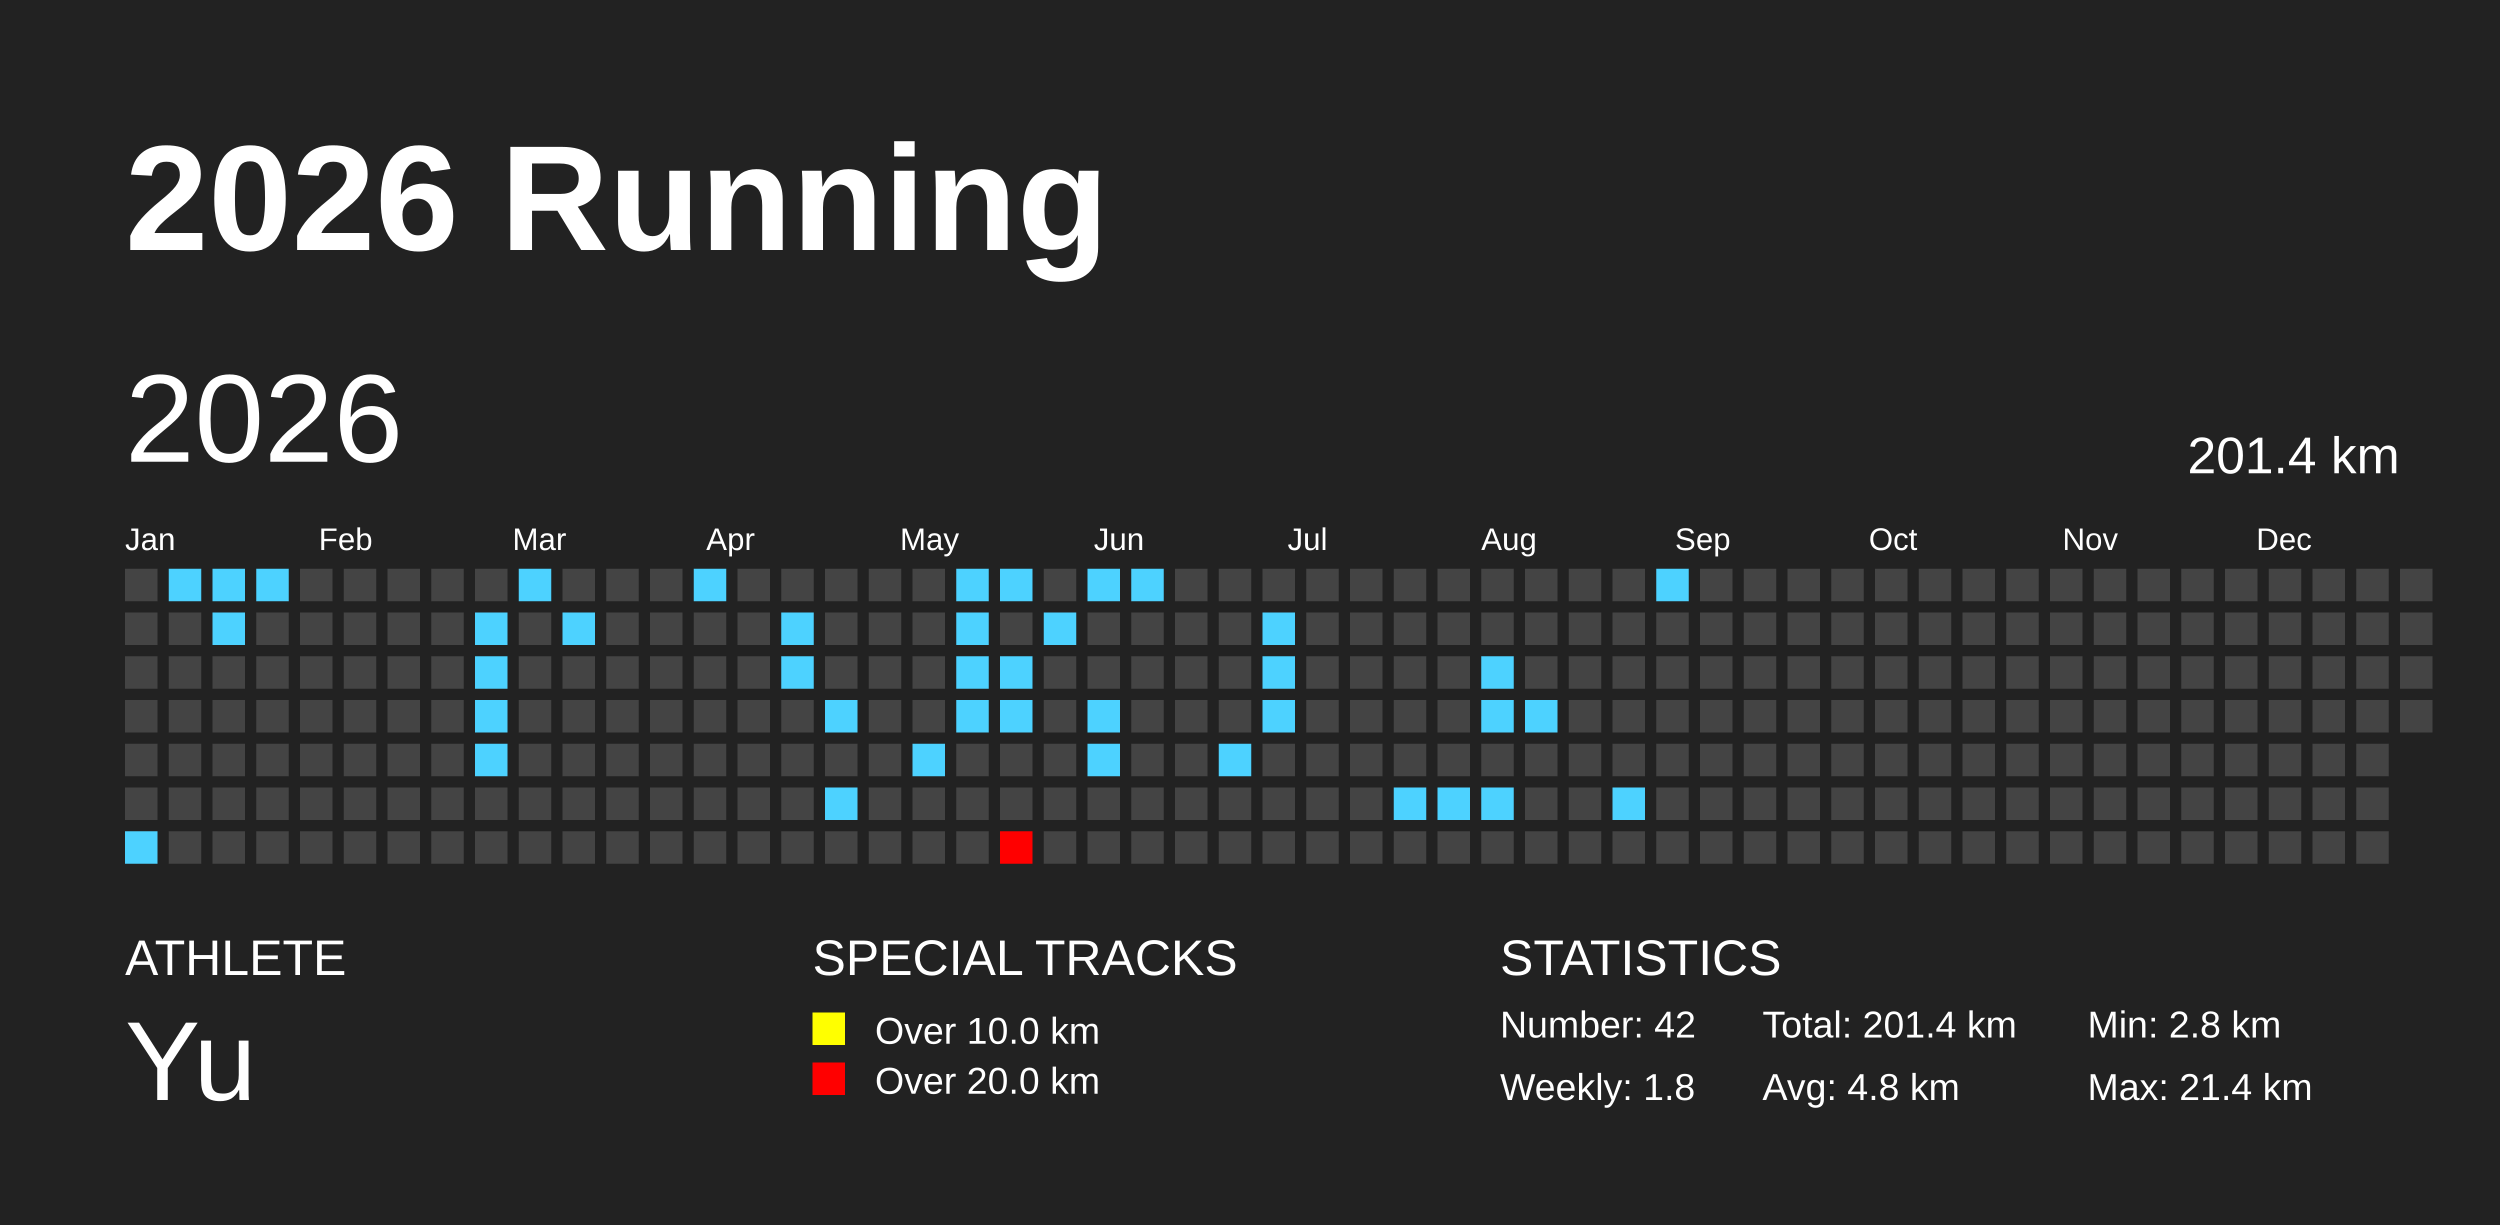
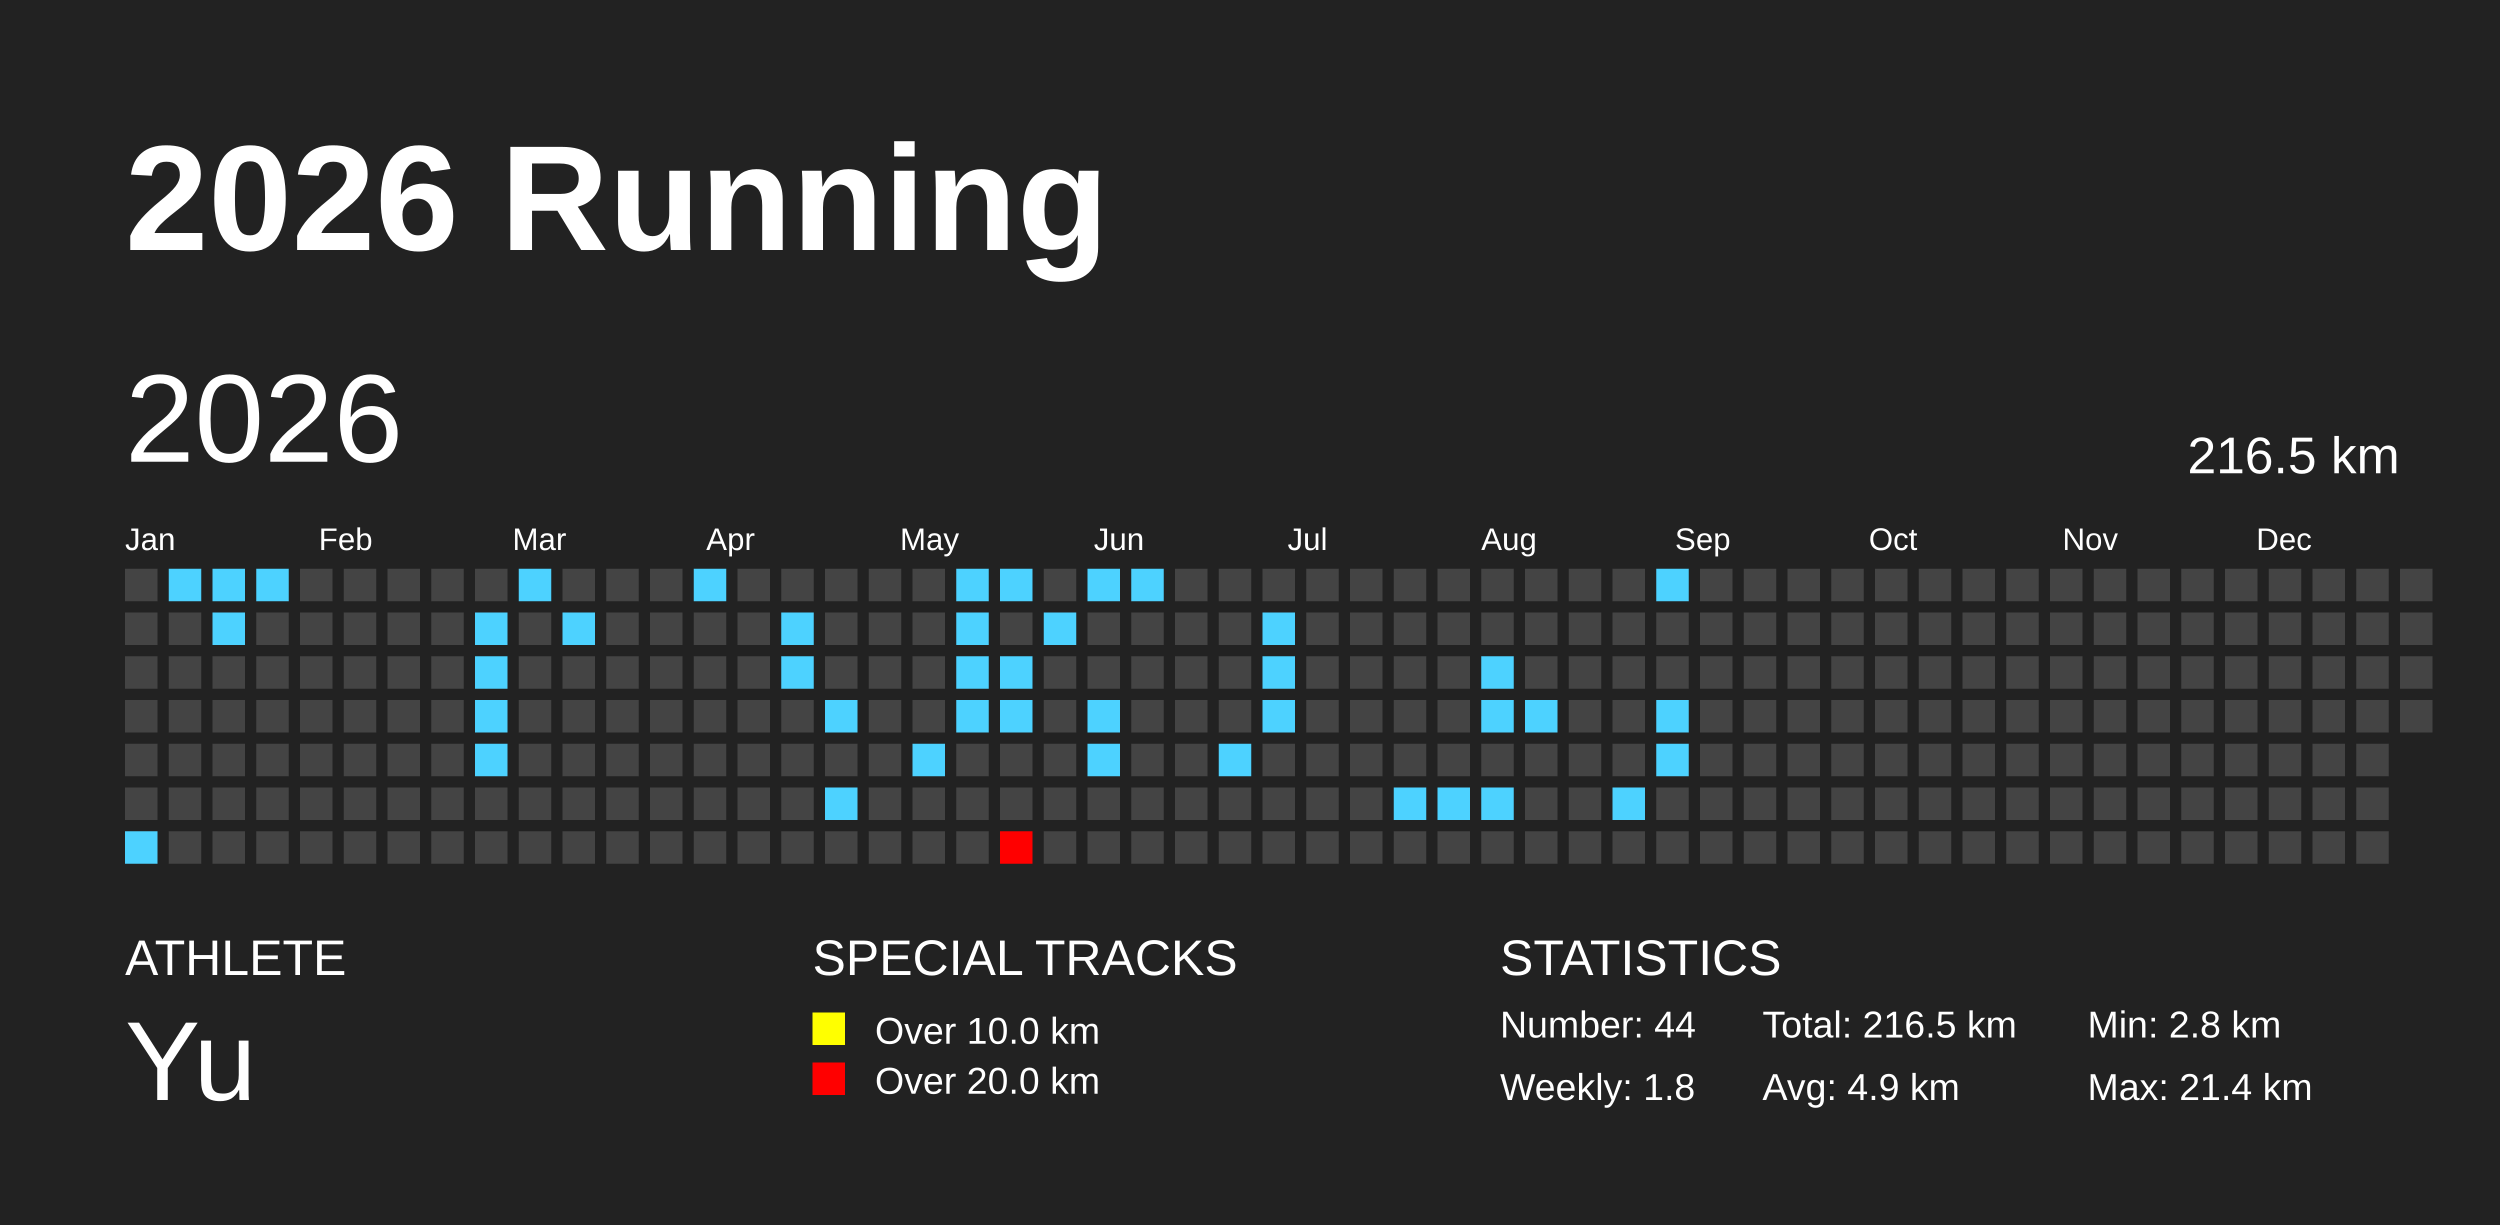
<svg xmlns="http://www.w3.org/2000/svg" baseProfile="full" height="98mm" version="1.1" viewBox="0,0,200,98" width="200mm">
  <defs />
  <rect fill="#222222" height="98" width="200" x="0" y="0" />
  <text fill="#FFFFFF" style="font-size:12px; font-family:Arial; font-weight:bold;" x="10" y="20">2026 Running</text>
  <text fill="#FFFFFF" style="font-size:4px; font-family:Arial" x="10" y="78">ATHLETE</text>
  <text fill="#FFFFFF" style="font-size:9px; font-family:Arial" x="10" y="88">Yu</text>
  <text fill="#FFFFFF" style="font-size:4px; font-family:Arial" x="65" y="78">SPECIAL TRACKS</text>
  <rect fill="yellow" height="2.6" width="2.6" x="65" y="81" />
  <text fill="#FFFFFF" style="font-size:3px; font-family:Arial" x="70" y="83.5">Over 10.0 km</text>
  <rect fill="red" height="2.6" width="2.6" x="65" y="85" />
  <text fill="#FFFFFF" style="font-size:3px; font-family:Arial" x="70" y="87.5">Over 20.0 km</text>
  <text fill="#FFFFFF" style="font-size:4px; font-family:Arial" x="120" y="78">STATISTICS</text>
-   <text fill="#FFFFFF" style="font-size:3px; font-family:Arial" x="120" y="83">Number: 42</text>
+   <text fill="#FFFFFF" style="font-size:3px; font-family:Arial" x="120" y="83">Number: 44</text>
  <text fill="#FFFFFF" style="font-size:3px; font-family:Arial" x="120" y="88">Weekly: 1.8</text>
-   <text fill="#FFFFFF" style="font-size:3px; font-family:Arial" x="141" y="83">Total: 201.4 km</text>
-   <text fill="#FFFFFF" style="font-size:3px; font-family:Arial" x="141" y="88">Avg: 4.8 km</text>
+   <text fill="#FFFFFF" style="font-size:3px; font-family:Arial" x="141" y="83">Total: 216.5 km</text>
+   <text fill="#FFFFFF" style="font-size:3px; font-family:Arial" x="141" y="88">Avg: 4.9 km</text>
  <text fill="#FFFFFF" style="font-size:3px; font-family:Arial" x="167" y="83">Min: 2.8 km</text>
  <text fill="#FFFFFF" style="font-size:3px; font-family:Arial" x="167" y="88">Max: 21.4 km</text>
  <text dominant-baseline="hanging" fill="#FFFFFF" style="font-size:10.0px; font-family:Arial;" x="10" y="30">2026</text>
-   <text dominant-baseline="hanging" fill="#FFFFFF" style="font-size:4.125px; font-family:Arial;" x="175" y="35">201.4 km</text>
+   <text dominant-baseline="hanging" fill="#FFFFFF" style="font-size:4.125px; font-family:Arial;" x="175" y="35">216.5 km</text>
  <text fill="#FFFFFF" style="font-size:2.5px; font-family:Arial" x="10.0" y="44">Jan</text>
  <text fill="#FFFFFF" style="font-size:2.5px; font-family:Arial" x="25.5" y="44">Feb</text>
  <text fill="#FFFFFF" style="font-size:2.5px; font-family:Arial" x="41.0" y="44">Mar</text>
  <text fill="#FFFFFF" style="font-size:2.5px; font-family:Arial" x="56.5" y="44">Apr</text>
  <text fill="#FFFFFF" style="font-size:2.5px; font-family:Arial" x="72.0" y="44">May</text>
  <text fill="#FFFFFF" style="font-size:2.5px; font-family:Arial" x="87.5" y="44">Jun</text>
  <text fill="#FFFFFF" style="font-size:2.5px; font-family:Arial" x="103.0" y="44">Jul</text>
  <text fill="#FFFFFF" style="font-size:2.5px; font-family:Arial" x="118.5" y="44">Aug</text>
  <text fill="#FFFFFF" style="font-size:2.5px; font-family:Arial" x="134.0" y="44">Sep</text>
  <text fill="#FFFFFF" style="font-size:2.5px; font-family:Arial" x="149.5" y="44">Oct</text>
  <text fill="#FFFFFF" style="font-size:2.5px; font-family:Arial" x="165.0" y="44">Nov</text>
  <text fill="#FFFFFF" style="font-size:2.5px; font-family:Arial" x="180.5" y="44">Dec</text>
  <rect fill="#444444" height="2.6" width="2.6" x="10.0" y="45.5" />
  <rect fill="#444444" height="2.6" width="2.6" x="10.0" y="49.0" />
  <rect fill="#444444" height="2.6" width="2.6" x="10.0" y="52.5" />
  <rect fill="#444444" height="2.6" width="2.6" x="10.0" y="56.0" />
  <rect fill="#444444" height="2.6" width="2.6" x="10.0" y="59.5" />
  <rect fill="#444444" height="2.6" width="2.6" x="10.0" y="63.0" />
  <rect fill="#4dd2ff" height="2.6" width="2.6" x="10.0" y="66.5" />
  <rect fill="#4dd2ff" height="2.6" width="2.6" x="13.5" y="45.5" />
  <rect fill="#444444" height="2.6" width="2.6" x="13.5" y="49.0" />
  <rect fill="#444444" height="2.6" width="2.6" x="13.5" y="52.5" />
  <rect fill="#444444" height="2.6" width="2.6" x="13.5" y="56.0" />
  <rect fill="#444444" height="2.6" width="2.6" x="13.5" y="59.5" />
  <rect fill="#444444" height="2.6" width="2.6" x="13.5" y="63.0" />
  <rect fill="#444444" height="2.6" width="2.6" x="13.5" y="66.5" />
  <rect fill="#4dd2ff" height="2.6" width="2.6" x="17.0" y="45.5" />
  <rect fill="#4dd2ff" height="2.6" width="2.6" x="17.0" y="49.0" />
  <rect fill="#444444" height="2.6" width="2.6" x="17.0" y="52.5" />
  <rect fill="#444444" height="2.6" width="2.6" x="17.0" y="56.0" />
  <rect fill="#444444" height="2.6" width="2.6" x="17.0" y="59.5" />
  <rect fill="#444444" height="2.6" width="2.6" x="17.0" y="63.0" />
  <rect fill="#444444" height="2.6" width="2.6" x="17.0" y="66.5" />
  <rect fill="#4dd2ff" height="2.6" width="2.6" x="20.5" y="45.5" />
  <rect fill="#444444" height="2.6" width="2.6" x="20.5" y="49.0" />
  <rect fill="#444444" height="2.6" width="2.6" x="20.5" y="52.5" />
  <rect fill="#444444" height="2.6" width="2.6" x="20.5" y="56.0" />
  <rect fill="#444444" height="2.6" width="2.6" x="20.5" y="59.5" />
  <rect fill="#444444" height="2.6" width="2.6" x="20.5" y="63.0" />
  <rect fill="#444444" height="2.6" width="2.6" x="20.5" y="66.5" />
  <rect fill="#444444" height="2.6" width="2.6" x="24.0" y="45.5" />
  <rect fill="#444444" height="2.6" width="2.6" x="24.0" y="49.0" />
  <rect fill="#444444" height="2.6" width="2.6" x="24.0" y="52.5" />
  <rect fill="#444444" height="2.6" width="2.6" x="24.0" y="56.0" />
  <rect fill="#444444" height="2.6" width="2.6" x="24.0" y="59.5" />
  <rect fill="#444444" height="2.6" width="2.6" x="24.0" y="63.0" />
  <rect fill="#444444" height="2.6" width="2.6" x="24.0" y="66.5" />
  <rect fill="#444444" height="2.6" width="2.6" x="27.5" y="45.5" />
  <rect fill="#444444" height="2.6" width="2.6" x="27.5" y="49.0" />
  <rect fill="#444444" height="2.6" width="2.6" x="27.5" y="52.5" />
  <rect fill="#444444" height="2.6" width="2.6" x="27.5" y="56.0" />
  <rect fill="#444444" height="2.6" width="2.6" x="27.5" y="59.5" />
  <rect fill="#444444" height="2.6" width="2.6" x="27.5" y="63.0" />
  <rect fill="#444444" height="2.6" width="2.6" x="27.5" y="66.5" />
  <rect fill="#444444" height="2.6" width="2.6" x="31.0" y="45.5" />
  <rect fill="#444444" height="2.6" width="2.6" x="31.0" y="49.0" />
  <rect fill="#444444" height="2.6" width="2.6" x="31.0" y="52.5" />
  <rect fill="#444444" height="2.6" width="2.6" x="31.0" y="56.0" />
  <rect fill="#444444" height="2.6" width="2.6" x="31.0" y="59.5" />
  <rect fill="#444444" height="2.6" width="2.6" x="31.0" y="63.0" />
  <rect fill="#444444" height="2.6" width="2.6" x="31.0" y="66.5" />
  <rect fill="#444444" height="2.6" width="2.6" x="34.5" y="45.5" />
  <rect fill="#444444" height="2.6" width="2.6" x="34.5" y="49.0" />
  <rect fill="#444444" height="2.6" width="2.6" x="34.5" y="52.5" />
  <rect fill="#444444" height="2.6" width="2.6" x="34.5" y="56.0" />
  <rect fill="#444444" height="2.6" width="2.6" x="34.5" y="59.5" />
  <rect fill="#444444" height="2.6" width="2.6" x="34.5" y="63.0" />
  <rect fill="#444444" height="2.6" width="2.6" x="34.5" y="66.5" />
  <rect fill="#444444" height="2.6" width="2.6" x="38.0" y="45.5" />
  <rect fill="#4dd2ff" height="2.6" width="2.6" x="38.0" y="49.0" />
  <rect fill="#4dd2ff" height="2.6" width="2.6" x="38.0" y="52.5" />
  <rect fill="#4dd2ff" height="2.6" width="2.6" x="38.0" y="56.0" />
  <rect fill="#4dd2ff" height="2.6" width="2.6" x="38.0" y="59.5" />
  <rect fill="#444444" height="2.6" width="2.6" x="38.0" y="63.0" />
  <rect fill="#444444" height="2.6" width="2.6" x="38.0" y="66.5" />
  <rect fill="#4dd2ff" height="2.6" width="2.6" x="41.5" y="45.5" />
  <rect fill="#444444" height="2.6" width="2.6" x="41.5" y="49.0" />
  <rect fill="#444444" height="2.6" width="2.6" x="41.5" y="52.5" />
  <rect fill="#444444" height="2.6" width="2.6" x="41.5" y="56.0" />
  <rect fill="#444444" height="2.6" width="2.6" x="41.5" y="59.5" />
  <rect fill="#444444" height="2.6" width="2.6" x="41.5" y="63.0" />
  <rect fill="#444444" height="2.6" width="2.6" x="41.5" y="66.5" />
  <rect fill="#444444" height="2.6" width="2.6" x="45.0" y="45.5" />
  <rect fill="#4dd2ff" height="2.6" width="2.6" x="45.0" y="49.0" />
  <rect fill="#444444" height="2.6" width="2.6" x="45.0" y="52.5" />
  <rect fill="#444444" height="2.6" width="2.6" x="45.0" y="56.0" />
  <rect fill="#444444" height="2.6" width="2.6" x="45.0" y="59.5" />
  <rect fill="#444444" height="2.6" width="2.6" x="45.0" y="63.0" />
  <rect fill="#444444" height="2.6" width="2.6" x="45.0" y="66.5" />
  <rect fill="#444444" height="2.6" width="2.6" x="48.5" y="45.5" />
  <rect fill="#444444" height="2.6" width="2.6" x="48.5" y="49.0" />
  <rect fill="#444444" height="2.6" width="2.6" x="48.5" y="52.5" />
  <rect fill="#444444" height="2.6" width="2.6" x="48.5" y="56.0" />
  <rect fill="#444444" height="2.6" width="2.6" x="48.5" y="59.5" />
  <rect fill="#444444" height="2.6" width="2.6" x="48.5" y="63.0" />
  <rect fill="#444444" height="2.6" width="2.6" x="48.5" y="66.5" />
  <rect fill="#444444" height="2.6" width="2.6" x="52.0" y="45.5" />
  <rect fill="#444444" height="2.6" width="2.6" x="52.0" y="49.0" />
  <rect fill="#444444" height="2.6" width="2.6" x="52.0" y="52.5" />
  <rect fill="#444444" height="2.6" width="2.6" x="52.0" y="56.0" />
  <rect fill="#444444" height="2.6" width="2.6" x="52.0" y="59.5" />
  <rect fill="#444444" height="2.6" width="2.6" x="52.0" y="63.0" />
  <rect fill="#444444" height="2.6" width="2.6" x="52.0" y="66.5" />
  <rect fill="#4dd2ff" height="2.6" width="2.6" x="55.5" y="45.5" />
  <rect fill="#444444" height="2.6" width="2.6" x="55.5" y="49.0" />
  <rect fill="#444444" height="2.6" width="2.6" x="55.5" y="52.5" />
  <rect fill="#444444" height="2.6" width="2.6" x="55.5" y="56.0" />
  <rect fill="#444444" height="2.6" width="2.6" x="55.5" y="59.5" />
  <rect fill="#444444" height="2.6" width="2.6" x="55.5" y="63.0" />
  <rect fill="#444444" height="2.6" width="2.6" x="55.5" y="66.5" />
  <rect fill="#444444" height="2.6" width="2.6" x="59.0" y="45.5" />
  <rect fill="#444444" height="2.6" width="2.6" x="59.0" y="49.0" />
  <rect fill="#444444" height="2.6" width="2.6" x="59.0" y="52.5" />
  <rect fill="#444444" height="2.6" width="2.6" x="59.0" y="56.0" />
  <rect fill="#444444" height="2.6" width="2.6" x="59.0" y="59.5" />
  <rect fill="#444444" height="2.6" width="2.6" x="59.0" y="63.0" />
  <rect fill="#444444" height="2.6" width="2.6" x="59.0" y="66.5" />
  <rect fill="#444444" height="2.6" width="2.6" x="62.5" y="45.5" />
  <rect fill="#4dd2ff" height="2.6" width="2.6" x="62.5" y="49.0" />
  <rect fill="#4dd2ff" height="2.6" width="2.6" x="62.5" y="52.5" />
  <rect fill="#444444" height="2.6" width="2.6" x="62.5" y="56.0" />
  <rect fill="#444444" height="2.6" width="2.6" x="62.5" y="59.5" />
  <rect fill="#444444" height="2.6" width="2.6" x="62.5" y="63.0" />
  <rect fill="#444444" height="2.6" width="2.6" x="62.5" y="66.5" />
  <rect fill="#444444" height="2.6" width="2.6" x="66.0" y="45.5" />
  <rect fill="#444444" height="2.6" width="2.6" x="66.0" y="49.0" />
  <rect fill="#444444" height="2.6" width="2.6" x="66.0" y="52.5" />
  <rect fill="#4dd2ff" height="2.6" width="2.6" x="66.0" y="56.0" />
  <rect fill="#444444" height="2.6" width="2.6" x="66.0" y="59.5" />
  <rect fill="#4dd2ff" height="2.6" width="2.6" x="66.0" y="63.0" />
  <rect fill="#444444" height="2.6" width="2.6" x="66.0" y="66.5" />
  <rect fill="#444444" height="2.6" width="2.6" x="69.5" y="45.5" />
  <rect fill="#444444" height="2.6" width="2.6" x="69.5" y="49.0" />
  <rect fill="#444444" height="2.6" width="2.6" x="69.5" y="52.5" />
  <rect fill="#444444" height="2.6" width="2.6" x="69.5" y="56.0" />
  <rect fill="#444444" height="2.6" width="2.6" x="69.5" y="59.5" />
  <rect fill="#444444" height="2.6" width="2.6" x="69.5" y="63.0" />
  <rect fill="#444444" height="2.6" width="2.6" x="69.5" y="66.5" />
  <rect fill="#444444" height="2.6" width="2.6" x="73.0" y="45.5" />
  <rect fill="#444444" height="2.6" width="2.6" x="73.0" y="49.0" />
  <rect fill="#444444" height="2.6" width="2.6" x="73.0" y="52.5" />
  <rect fill="#444444" height="2.6" width="2.6" x="73.0" y="56.0" />
  <rect fill="#4dd2ff" height="2.6" width="2.6" x="73.0" y="59.5" />
  <rect fill="#444444" height="2.6" width="2.6" x="73.0" y="63.0" />
  <rect fill="#444444" height="2.6" width="2.6" x="73.0" y="66.5" />
  <rect fill="#4dd2ff" height="2.6" width="2.6" x="76.5" y="45.5" />
  <rect fill="#4dd2ff" height="2.6" width="2.6" x="76.5" y="49.0" />
  <rect fill="#4dd2ff" height="2.6" width="2.6" x="76.5" y="52.5" />
  <rect fill="#4dd2ff" height="2.6" width="2.6" x="76.5" y="56.0" />
  <rect fill="#444444" height="2.6" width="2.6" x="76.5" y="59.5" />
  <rect fill="#444444" height="2.6" width="2.6" x="76.5" y="63.0" />
  <rect fill="#444444" height="2.6" width="2.6" x="76.5" y="66.5" />
  <rect fill="#4dd2ff" height="2.6" width="2.6" x="80.0" y="45.5" />
  <rect fill="#444444" height="2.6" width="2.6" x="80.0" y="49.0" />
  <rect fill="#4dd2ff" height="2.6" width="2.6" x="80.0" y="52.5" />
  <rect fill="#4dd2ff" height="2.6" width="2.6" x="80.0" y="56.0" />
  <rect fill="#444444" height="2.6" width="2.6" x="80.0" y="59.5" />
  <rect fill="#444444" height="2.6" width="2.6" x="80.0" y="63.0" />
  <rect fill="red" height="2.6" width="2.6" x="80.0" y="66.5" />
  <rect fill="#444444" height="2.6" width="2.6" x="83.5" y="45.5" />
  <rect fill="#4dd2ff" height="2.6" width="2.6" x="83.5" y="49.0" />
  <rect fill="#444444" height="2.6" width="2.6" x="83.5" y="52.5" />
  <rect fill="#444444" height="2.6" width="2.6" x="83.5" y="56.0" />
  <rect fill="#444444" height="2.6" width="2.6" x="83.5" y="59.5" />
  <rect fill="#444444" height="2.6" width="2.6" x="83.5" y="63.0" />
  <rect fill="#444444" height="2.6" width="2.6" x="83.5" y="66.5" />
  <rect fill="#4dd2ff" height="2.6" width="2.6" x="87.0" y="45.5" />
  <rect fill="#444444" height="2.6" width="2.6" x="87.0" y="49.0" />
  <rect fill="#444444" height="2.6" width="2.6" x="87.0" y="52.5" />
  <rect fill="#4dd2ff" height="2.6" width="2.6" x="87.0" y="56.0" />
  <rect fill="#4dd2ff" height="2.6" width="2.6" x="87.0" y="59.5" />
  <rect fill="#444444" height="2.6" width="2.6" x="87.0" y="63.0" />
  <rect fill="#444444" height="2.6" width="2.6" x="87.0" y="66.5" />
  <rect fill="#4dd2ff" height="2.6" width="2.6" x="90.5" y="45.5" />
  <rect fill="#444444" height="2.6" width="2.6" x="90.5" y="49.0" />
  <rect fill="#444444" height="2.6" width="2.6" x="90.5" y="52.5" />
  <rect fill="#444444" height="2.6" width="2.6" x="90.5" y="56.0" />
  <rect fill="#444444" height="2.6" width="2.6" x="90.5" y="59.5" />
  <rect fill="#444444" height="2.6" width="2.6" x="90.5" y="63.0" />
  <rect fill="#444444" height="2.6" width="2.6" x="90.5" y="66.5" />
  <rect fill="#444444" height="2.6" width="2.6" x="94.0" y="45.5" />
  <rect fill="#444444" height="2.6" width="2.6" x="94.0" y="49.0" />
  <rect fill="#444444" height="2.6" width="2.6" x="94.0" y="52.5" />
  <rect fill="#444444" height="2.6" width="2.6" x="94.0" y="56.0" />
  <rect fill="#444444" height="2.6" width="2.6" x="94.0" y="59.5" />
  <rect fill="#444444" height="2.6" width="2.6" x="94.0" y="63.0" />
  <rect fill="#444444" height="2.6" width="2.6" x="94.0" y="66.5" />
  <rect fill="#444444" height="2.6" width="2.6" x="97.5" y="45.5" />
  <rect fill="#444444" height="2.6" width="2.6" x="97.5" y="49.0" />
  <rect fill="#444444" height="2.6" width="2.6" x="97.5" y="52.5" />
  <rect fill="#444444" height="2.6" width="2.6" x="97.5" y="56.0" />
  <rect fill="#4dd2ff" height="2.6" width="2.6" x="97.5" y="59.5" />
  <rect fill="#444444" height="2.6" width="2.6" x="97.5" y="63.0" />
  <rect fill="#444444" height="2.6" width="2.6" x="97.5" y="66.5" />
  <rect fill="#444444" height="2.6" width="2.6" x="101.0" y="45.5" />
  <rect fill="#4dd2ff" height="2.6" width="2.6" x="101.0" y="49.0" />
  <rect fill="#4dd2ff" height="2.6" width="2.6" x="101.0" y="52.5" />
  <rect fill="#4dd2ff" height="2.6" width="2.6" x="101.0" y="56.0" />
  <rect fill="#444444" height="2.6" width="2.6" x="101.0" y="59.5" />
  <rect fill="#444444" height="2.6" width="2.6" x="101.0" y="63.0" />
  <rect fill="#444444" height="2.6" width="2.6" x="101.0" y="66.5" />
  <rect fill="#444444" height="2.6" width="2.6" x="104.5" y="45.5" />
  <rect fill="#444444" height="2.6" width="2.6" x="104.5" y="49.0" />
  <rect fill="#444444" height="2.6" width="2.6" x="104.5" y="52.5" />
  <rect fill="#444444" height="2.6" width="2.6" x="104.5" y="56.0" />
  <rect fill="#444444" height="2.6" width="2.6" x="104.5" y="59.5" />
  <rect fill="#444444" height="2.6" width="2.6" x="104.5" y="63.0" />
  <rect fill="#444444" height="2.6" width="2.6" x="104.5" y="66.5" />
  <rect fill="#444444" height="2.6" width="2.6" x="108.0" y="45.5" />
  <rect fill="#444444" height="2.6" width="2.6" x="108.0" y="49.0" />
  <rect fill="#444444" height="2.6" width="2.6" x="108.0" y="52.5" />
  <rect fill="#444444" height="2.6" width="2.6" x="108.0" y="56.0" />
  <rect fill="#444444" height="2.6" width="2.6" x="108.0" y="59.5" />
  <rect fill="#444444" height="2.6" width="2.6" x="108.0" y="63.0" />
  <rect fill="#444444" height="2.6" width="2.6" x="108.0" y="66.5" />
  <rect fill="#444444" height="2.6" width="2.6" x="111.5" y="45.5" />
  <rect fill="#444444" height="2.6" width="2.6" x="111.5" y="49.0" />
  <rect fill="#444444" height="2.6" width="2.6" x="111.5" y="52.5" />
  <rect fill="#444444" height="2.6" width="2.6" x="111.5" y="56.0" />
  <rect fill="#444444" height="2.6" width="2.6" x="111.5" y="59.5" />
  <rect fill="#4dd2ff" height="2.6" width="2.6" x="111.5" y="63.0" />
  <rect fill="#444444" height="2.6" width="2.6" x="111.5" y="66.5" />
  <rect fill="#444444" height="2.6" width="2.6" x="115.0" y="45.5" />
  <rect fill="#444444" height="2.6" width="2.6" x="115.0" y="49.0" />
  <rect fill="#444444" height="2.6" width="2.6" x="115.0" y="52.5" />
  <rect fill="#444444" height="2.6" width="2.6" x="115.0" y="56.0" />
  <rect fill="#444444" height="2.6" width="2.6" x="115.0" y="59.5" />
  <rect fill="#4dd2ff" height="2.6" width="2.6" x="115.0" y="63.0" />
  <rect fill="#444444" height="2.6" width="2.6" x="115.0" y="66.5" />
  <rect fill="#444444" height="2.6" width="2.6" x="118.5" y="45.5" />
  <rect fill="#444444" height="2.6" width="2.6" x="118.5" y="49.0" />
  <rect fill="#4dd2ff" height="2.6" width="2.6" x="118.5" y="52.5" />
  <rect fill="#4dd2ff" height="2.6" width="2.6" x="118.5" y="56.0" />
  <rect fill="#444444" height="2.6" width="2.6" x="118.5" y="59.5" />
  <rect fill="#4dd2ff" height="2.6" width="2.6" x="118.5" y="63.0" />
  <rect fill="#444444" height="2.6" width="2.6" x="118.5" y="66.5" />
  <rect fill="#444444" height="2.6" width="2.6" x="122.0" y="45.5" />
  <rect fill="#444444" height="2.6" width="2.6" x="122.0" y="49.0" />
  <rect fill="#444444" height="2.6" width="2.6" x="122.0" y="52.5" />
  <rect fill="#4dd2ff" height="2.6" width="2.6" x="122.0" y="56.0" />
  <rect fill="#444444" height="2.6" width="2.6" x="122.0" y="59.5" />
  <rect fill="#444444" height="2.6" width="2.6" x="122.0" y="63.0" />
  <rect fill="#444444" height="2.6" width="2.6" x="122.0" y="66.5" />
  <rect fill="#444444" height="2.6" width="2.6" x="125.5" y="45.5" />
  <rect fill="#444444" height="2.6" width="2.6" x="125.5" y="49.0" />
  <rect fill="#444444" height="2.6" width="2.6" x="125.5" y="52.5" />
  <rect fill="#444444" height="2.6" width="2.6" x="125.5" y="56.0" />
  <rect fill="#444444" height="2.6" width="2.6" x="125.5" y="59.5" />
  <rect fill="#444444" height="2.6" width="2.6" x="125.5" y="63.0" />
  <rect fill="#444444" height="2.6" width="2.6" x="125.5" y="66.5" />
  <rect fill="#444444" height="2.6" width="2.6" x="129.0" y="45.5" />
  <rect fill="#444444" height="2.6" width="2.6" x="129.0" y="49.0" />
  <rect fill="#444444" height="2.6" width="2.6" x="129.0" y="52.5" />
  <rect fill="#444444" height="2.6" width="2.6" x="129.0" y="56.0" />
  <rect fill="#444444" height="2.6" width="2.6" x="129.0" y="59.5" />
  <rect fill="#4dd2ff" height="2.6" width="2.6" x="129.0" y="63.0" />
  <rect fill="#444444" height="2.6" width="2.6" x="129.0" y="66.5" />
  <rect fill="#4dd2ff" height="2.6" width="2.6" x="132.5" y="45.5" />
  <rect fill="#444444" height="2.6" width="2.6" x="132.5" y="49.0" />
  <rect fill="#444444" height="2.6" width="2.6" x="132.5" y="52.5" />
-   <rect fill="#444444" height="2.6" width="2.6" x="132.5" y="56.0" />
-   <rect fill="#444444" height="2.6" width="2.6" x="132.5" y="59.5" />
+   <rect fill="#4dd2ff" height="2.6" width="2.6" x="132.5" y="56.0" />
+   <rect fill="#4dd2ff" height="2.6" width="2.6" x="132.5" y="59.5" />
  <rect fill="#444444" height="2.6" width="2.6" x="132.5" y="63.0" />
  <rect fill="#444444" height="2.6" width="2.6" x="132.5" y="66.5" />
  <rect fill="#444444" height="2.6" width="2.6" x="136.0" y="45.5" />
  <rect fill="#444444" height="2.6" width="2.6" x="136.0" y="49.0" />
  <rect fill="#444444" height="2.6" width="2.6" x="136.0" y="52.5" />
  <rect fill="#444444" height="2.6" width="2.6" x="136.0" y="56.0" />
  <rect fill="#444444" height="2.6" width="2.6" x="136.0" y="59.5" />
  <rect fill="#444444" height="2.6" width="2.6" x="136.0" y="63.0" />
  <rect fill="#444444" height="2.6" width="2.6" x="136.0" y="66.5" />
  <rect fill="#444444" height="2.6" width="2.6" x="139.5" y="45.5" />
  <rect fill="#444444" height="2.6" width="2.6" x="139.5" y="49.0" />
  <rect fill="#444444" height="2.6" width="2.6" x="139.5" y="52.5" />
  <rect fill="#444444" height="2.6" width="2.6" x="139.5" y="56.0" />
  <rect fill="#444444" height="2.6" width="2.6" x="139.5" y="59.5" />
  <rect fill="#444444" height="2.6" width="2.6" x="139.5" y="63.0" />
  <rect fill="#444444" height="2.6" width="2.6" x="139.5" y="66.5" />
  <rect fill="#444444" height="2.6" width="2.6" x="143.0" y="45.5" />
  <rect fill="#444444" height="2.6" width="2.6" x="143.0" y="49.0" />
  <rect fill="#444444" height="2.6" width="2.6" x="143.0" y="52.5" />
  <rect fill="#444444" height="2.6" width="2.6" x="143.0" y="56.0" />
  <rect fill="#444444" height="2.6" width="2.6" x="143.0" y="59.5" />
  <rect fill="#444444" height="2.6" width="2.6" x="143.0" y="63.0" />
  <rect fill="#444444" height="2.6" width="2.6" x="143.0" y="66.5" />
  <rect fill="#444444" height="2.6" width="2.6" x="146.5" y="45.5" />
  <rect fill="#444444" height="2.6" width="2.6" x="146.5" y="49.0" />
  <rect fill="#444444" height="2.6" width="2.6" x="146.5" y="52.5" />
  <rect fill="#444444" height="2.6" width="2.6" x="146.5" y="56.0" />
  <rect fill="#444444" height="2.6" width="2.6" x="146.5" y="59.5" />
  <rect fill="#444444" height="2.6" width="2.6" x="146.5" y="63.0" />
  <rect fill="#444444" height="2.6" width="2.6" x="146.5" y="66.5" />
  <rect fill="#444444" height="2.6" width="2.6" x="150.0" y="45.5" />
  <rect fill="#444444" height="2.6" width="2.6" x="150.0" y="49.0" />
  <rect fill="#444444" height="2.6" width="2.6" x="150.0" y="52.5" />
  <rect fill="#444444" height="2.6" width="2.6" x="150.0" y="56.0" />
  <rect fill="#444444" height="2.6" width="2.6" x="150.0" y="59.5" />
  <rect fill="#444444" height="2.6" width="2.6" x="150.0" y="63.0" />
  <rect fill="#444444" height="2.6" width="2.6" x="150.0" y="66.5" />
  <rect fill="#444444" height="2.6" width="2.6" x="153.5" y="45.5" />
  <rect fill="#444444" height="2.6" width="2.6" x="153.5" y="49.0" />
  <rect fill="#444444" height="2.6" width="2.6" x="153.5" y="52.5" />
  <rect fill="#444444" height="2.6" width="2.6" x="153.5" y="56.0" />
  <rect fill="#444444" height="2.6" width="2.6" x="153.5" y="59.5" />
  <rect fill="#444444" height="2.6" width="2.6" x="153.5" y="63.0" />
  <rect fill="#444444" height="2.6" width="2.6" x="153.5" y="66.5" />
  <rect fill="#444444" height="2.6" width="2.6" x="157.0" y="45.5" />
  <rect fill="#444444" height="2.6" width="2.6" x="157.0" y="49.0" />
  <rect fill="#444444" height="2.6" width="2.6" x="157.0" y="52.5" />
  <rect fill="#444444" height="2.6" width="2.6" x="157.0" y="56.0" />
  <rect fill="#444444" height="2.6" width="2.6" x="157.0" y="59.5" />
  <rect fill="#444444" height="2.6" width="2.6" x="157.0" y="63.0" />
  <rect fill="#444444" height="2.6" width="2.6" x="157.0" y="66.5" />
  <rect fill="#444444" height="2.6" width="2.6" x="160.5" y="45.5" />
  <rect fill="#444444" height="2.6" width="2.6" x="160.5" y="49.0" />
  <rect fill="#444444" height="2.6" width="2.6" x="160.5" y="52.5" />
  <rect fill="#444444" height="2.6" width="2.6" x="160.5" y="56.0" />
  <rect fill="#444444" height="2.6" width="2.6" x="160.5" y="59.5" />
  <rect fill="#444444" height="2.6" width="2.6" x="160.5" y="63.0" />
  <rect fill="#444444" height="2.6" width="2.6" x="160.5" y="66.5" />
  <rect fill="#444444" height="2.6" width="2.6" x="164.0" y="45.5" />
  <rect fill="#444444" height="2.6" width="2.6" x="164.0" y="49.0" />
  <rect fill="#444444" height="2.6" width="2.6" x="164.0" y="52.5" />
  <rect fill="#444444" height="2.6" width="2.6" x="164.0" y="56.0" />
  <rect fill="#444444" height="2.6" width="2.6" x="164.0" y="59.5" />
  <rect fill="#444444" height="2.6" width="2.6" x="164.0" y="63.0" />
  <rect fill="#444444" height="2.6" width="2.6" x="164.0" y="66.5" />
  <rect fill="#444444" height="2.6" width="2.6" x="167.5" y="45.5" />
  <rect fill="#444444" height="2.6" width="2.6" x="167.5" y="49.0" />
  <rect fill="#444444" height="2.6" width="2.6" x="167.5" y="52.5" />
  <rect fill="#444444" height="2.6" width="2.6" x="167.5" y="56.0" />
  <rect fill="#444444" height="2.6" width="2.6" x="167.5" y="59.5" />
  <rect fill="#444444" height="2.6" width="2.6" x="167.5" y="63.0" />
  <rect fill="#444444" height="2.6" width="2.6" x="167.5" y="66.5" />
  <rect fill="#444444" height="2.6" width="2.6" x="171.0" y="45.5" />
  <rect fill="#444444" height="2.6" width="2.6" x="171.0" y="49.0" />
  <rect fill="#444444" height="2.6" width="2.6" x="171.0" y="52.5" />
  <rect fill="#444444" height="2.6" width="2.6" x="171.0" y="56.0" />
  <rect fill="#444444" height="2.6" width="2.6" x="171.0" y="59.5" />
  <rect fill="#444444" height="2.6" width="2.6" x="171.0" y="63.0" />
  <rect fill="#444444" height="2.6" width="2.6" x="171.0" y="66.5" />
  <rect fill="#444444" height="2.6" width="2.6" x="174.5" y="45.5" />
  <rect fill="#444444" height="2.6" width="2.6" x="174.5" y="49.0" />
  <rect fill="#444444" height="2.6" width="2.6" x="174.5" y="52.5" />
  <rect fill="#444444" height="2.6" width="2.6" x="174.5" y="56.0" />
  <rect fill="#444444" height="2.6" width="2.6" x="174.5" y="59.5" />
  <rect fill="#444444" height="2.6" width="2.6" x="174.5" y="63.0" />
  <rect fill="#444444" height="2.6" width="2.6" x="174.5" y="66.5" />
  <rect fill="#444444" height="2.6" width="2.6" x="178.0" y="45.5" />
  <rect fill="#444444" height="2.6" width="2.6" x="178.0" y="49.0" />
  <rect fill="#444444" height="2.6" width="2.6" x="178.0" y="52.5" />
  <rect fill="#444444" height="2.6" width="2.6" x="178.0" y="56.0" />
  <rect fill="#444444" height="2.6" width="2.6" x="178.0" y="59.5" />
  <rect fill="#444444" height="2.6" width="2.6" x="178.0" y="63.0" />
  <rect fill="#444444" height="2.6" width="2.6" x="178.0" y="66.5" />
  <rect fill="#444444" height="2.6" width="2.6" x="181.5" y="45.5" />
  <rect fill="#444444" height="2.6" width="2.6" x="181.5" y="49.0" />
  <rect fill="#444444" height="2.6" width="2.6" x="181.5" y="52.5" />
  <rect fill="#444444" height="2.6" width="2.6" x="181.5" y="56.0" />
  <rect fill="#444444" height="2.6" width="2.6" x="181.5" y="59.5" />
  <rect fill="#444444" height="2.6" width="2.6" x="181.5" y="63.0" />
  <rect fill="#444444" height="2.6" width="2.6" x="181.5" y="66.5" />
  <rect fill="#444444" height="2.6" width="2.6" x="185.0" y="45.5" />
  <rect fill="#444444" height="2.6" width="2.6" x="185.0" y="49.0" />
  <rect fill="#444444" height="2.6" width="2.6" x="185.0" y="52.5" />
  <rect fill="#444444" height="2.6" width="2.6" x="185.0" y="56.0" />
  <rect fill="#444444" height="2.6" width="2.6" x="185.0" y="59.5" />
  <rect fill="#444444" height="2.6" width="2.6" x="185.0" y="63.0" />
  <rect fill="#444444" height="2.6" width="2.6" x="185.0" y="66.5" />
  <rect fill="#444444" height="2.6" width="2.6" x="188.5" y="45.5" />
  <rect fill="#444444" height="2.6" width="2.6" x="188.5" y="49.0" />
  <rect fill="#444444" height="2.6" width="2.6" x="188.5" y="52.5" />
  <rect fill="#444444" height="2.6" width="2.6" x="188.5" y="56.0" />
  <rect fill="#444444" height="2.6" width="2.6" x="188.5" y="59.5" />
  <rect fill="#444444" height="2.6" width="2.6" x="188.5" y="63.0" />
  <rect fill="#444444" height="2.6" width="2.6" x="188.5" y="66.5" />
  <rect fill="#444444" height="2.6" width="2.6" x="192.0" y="45.5" />
  <rect fill="#444444" height="2.6" width="2.6" x="192.0" y="49.0" />
  <rect fill="#444444" height="2.6" width="2.6" x="192.0" y="52.5" />
  <rect fill="#444444" height="2.6" width="2.6" x="192.0" y="56.0" />
</svg>
